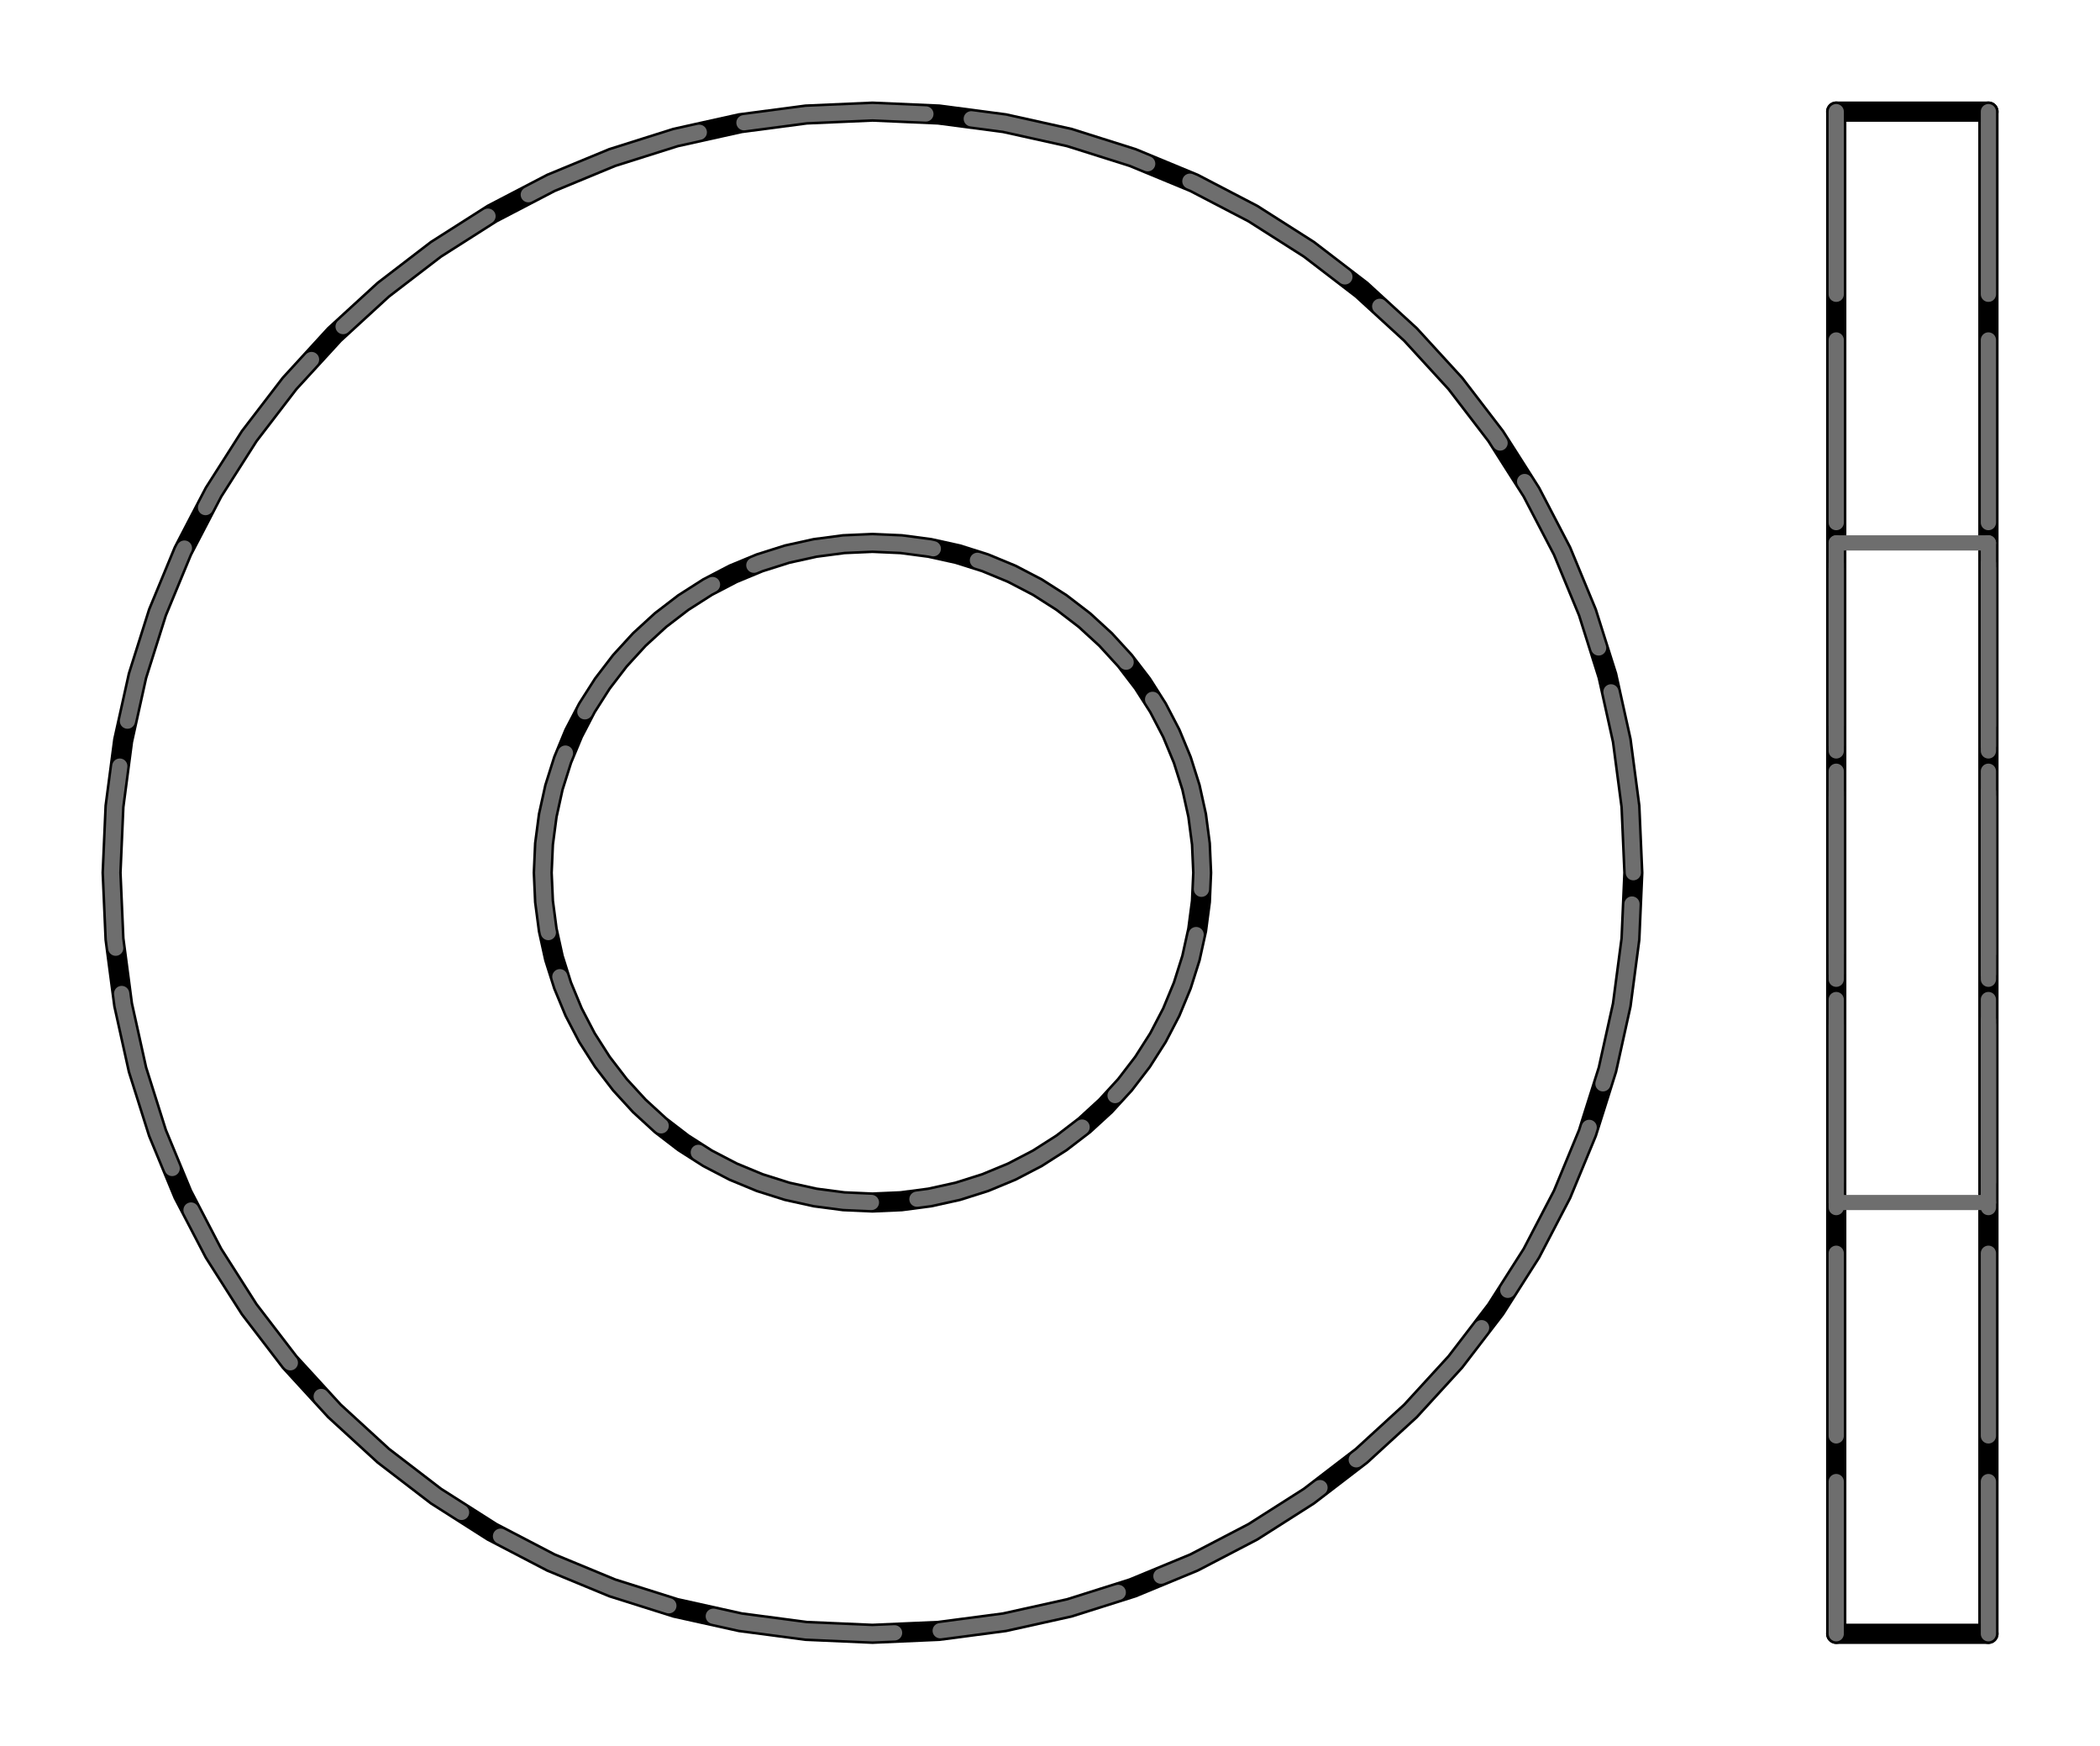
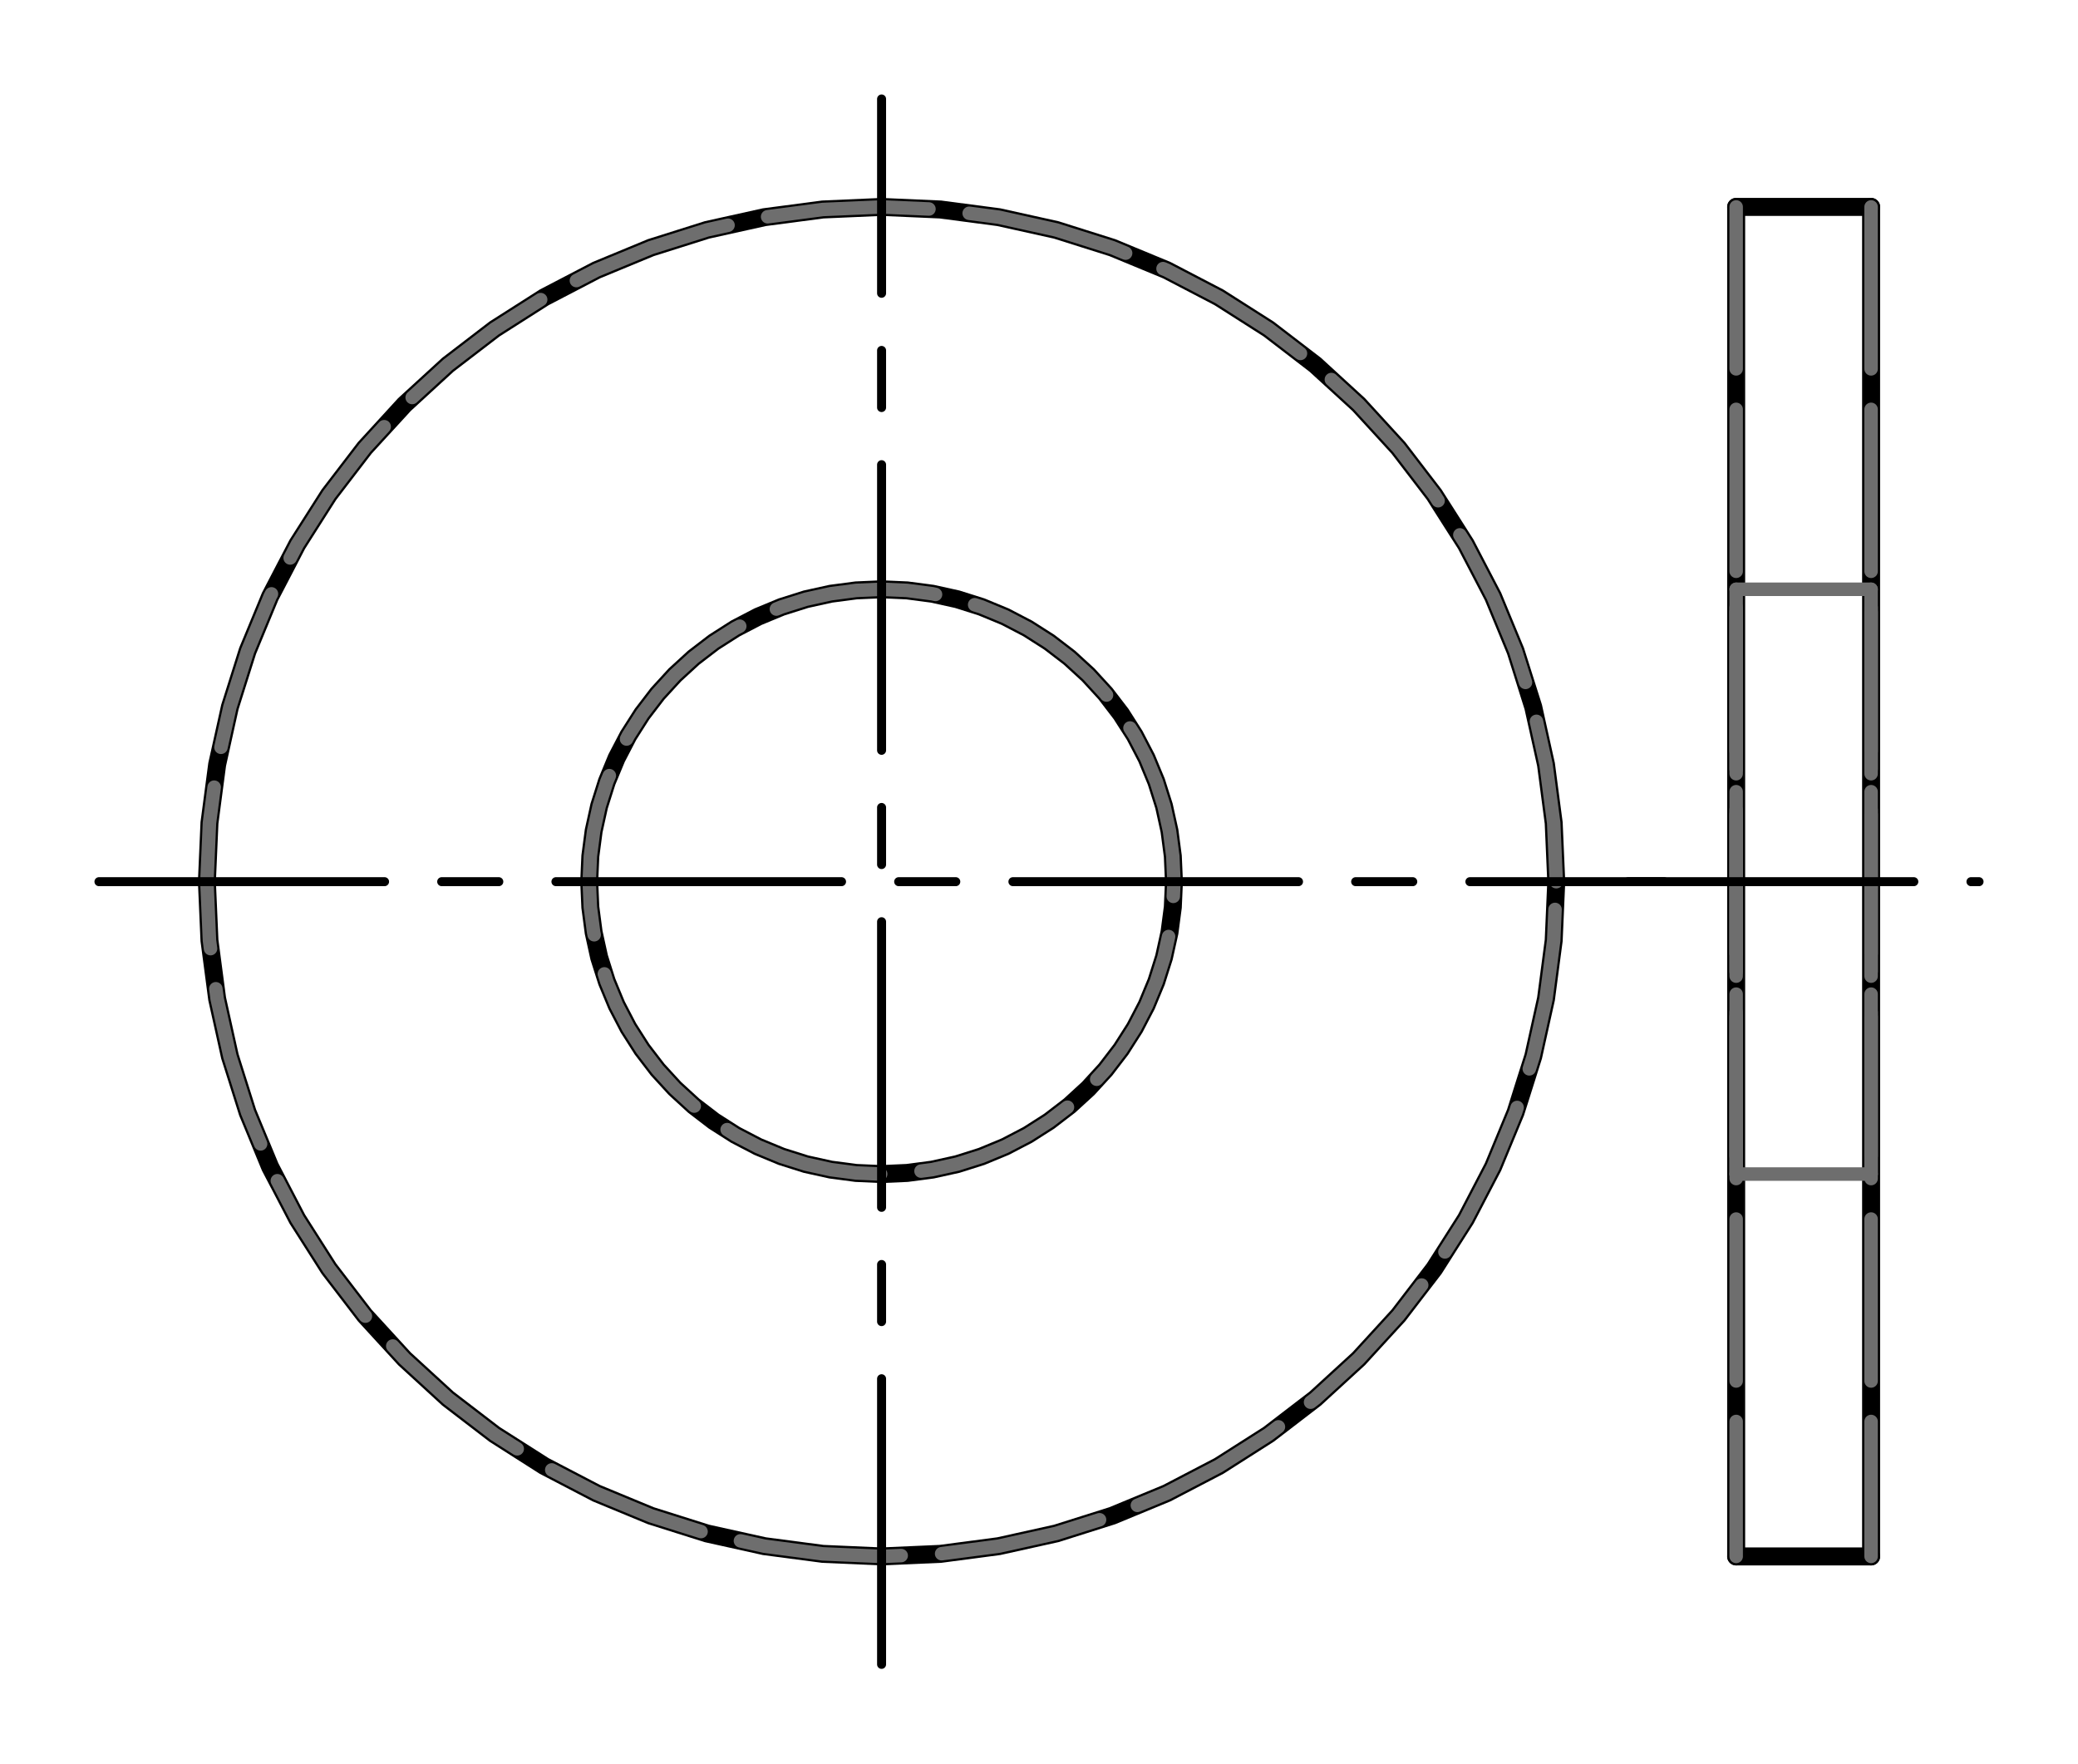
- <svg xmlns="http://www.w3.org/2000/svg" width="41.4mm" height="34.4mm" viewBox="-17.2 -17.2 41.4 34.4" version="1.1">
+ <svg xmlns="http://www.w3.org/2000/svg" width="46.2mm" height="39.2mm" viewBox="-19.6 -19.6 46.2 39.2" version="1.1">
  <g transform="scale(1,-1)" stroke-linecap="round">
    <g fill="none" stroke="rgb(0,0,0)" stroke-width="0.4" id="Visible">
      <path d="M 15.0,0.0 L 14.943,1.307 L 14.772,2.605 L 14.489,3.882 L 14.095,5.13 L 13.595,6.339 L 12.99,7.5 L 12.287,8.604 L 11.491,9.642 L 10.607,10.607 L 9.642,11.491 L 8.604,12.287 L 7.5,12.99 L 6.339,13.595 L 5.13,14.095 L 3.882,14.489 L 2.605,14.772 L 1.307,14.943 L 0.0,15.0 L -1.307,14.943 L -2.605,14.772 L -3.882,14.489 L -5.13,14.095 L -6.339,13.595 L -7.5,12.99 L -8.604,12.287 L -9.642,11.491 L -10.607,10.607 L -11.491,9.642 L -12.287,8.604 L -12.99,7.5 L -13.595,6.339 L -14.095,5.13 L -14.489,3.882 L -14.772,2.605 L -14.943,1.307 L -15.0,0.0 L -14.943,-1.307 L -14.772,-2.605 L -14.489,-3.882 L -14.095,-5.13 L -13.595,-6.339 L -12.99,-7.5 L -12.287,-8.604 L -11.491,-9.642 L -10.607,-10.607 L -9.642,-11.491 L -8.604,-12.287 L -7.5,-12.99 L -6.339,-13.595 L -5.13,-14.095 L -3.882,-14.489 L -2.605,-14.772 L -1.307,-14.943 L -0.0,-15.0 L 1.307,-14.943 L 2.605,-14.772 L 3.882,-14.489 L 5.13,-14.095 L 6.339,-13.595 L 7.5,-12.99 L 8.604,-12.287 L 9.642,-11.491 L 10.607,-10.607 L 11.491,-9.642 L 12.287,-8.604 L 12.99,-7.5 L 13.595,-6.339 L 14.095,-5.13 L 14.489,-3.882 L 14.772,-2.605 L 14.943,-1.307 L 15.0,-0.0" />
      <path d="M 6.5,0.0 L 6.475,0.567 L 6.401,1.129 L 6.279,1.682 L 6.108,2.223 L 5.891,2.747 L 5.629,3.25 L 5.324,3.728 L 4.979,4.178 L 4.596,4.596 L 4.178,4.979 L 3.728,5.324 L 3.25,5.629 L 2.747,5.891 L 2.223,6.108 L 1.682,6.279 L 1.129,6.401 L 0.567,6.475 L -0.0,6.5 L -0.567,6.475 L -1.129,6.401 L -1.682,6.279 L -2.223,6.108 L -2.747,5.891 L -3.25,5.629 L -3.728,5.324 L -4.178,4.979 L -4.596,4.596 L -4.979,4.178 L -5.324,3.728 L -5.629,3.25 L -5.891,2.747 L -6.108,2.223 L -6.279,1.682 L -6.401,1.129 L -6.475,0.567 L -6.5,-0.0 L -6.475,-0.567 L -6.401,-1.129 L -6.279,-1.682 L -6.108,-2.223 L -5.891,-2.747 L -5.629,-3.25 L -5.324,-3.728 L -4.979,-4.178 L -4.596,-4.596 L -4.178,-4.979 L -3.728,-5.324 L -3.25,-5.629 L -2.747,-5.891 L -2.223,-6.108 L -1.682,-6.279 L -1.129,-6.401 L -0.567,-6.475 L 0.0,-6.5 L 0.567,-6.475 L 1.129,-6.401 L 1.682,-6.279 L 2.223,-6.108 L 2.747,-5.891 L 3.25,-5.629 L 3.728,-5.324 L 4.178,-4.979 L 4.596,-4.596 L 4.979,-4.178 L 5.324,-3.728 L 5.629,-3.25 L 5.891,-2.747 L 6.108,-2.223 L 6.279,-1.682 L 6.401,-1.129 L 6.475,-0.567 L 6.5,0.0" />
      <path d="M 19.0,-15.0 L 19.0,-14.583 L 19.0,-14.167 L 19.0,-13.75 L 19.0,-13.333 L 19.0,-12.917 L 19.0,-12.5 L 19.0,-12.083 L 19.0,-11.667 L 19.0,-11.25 L 19.0,-10.833 L 19.0,-10.417 L 19.0,-10.0 L 19.0,-9.583 L 19.0,-9.167 L 19.0,-8.75 L 19.0,-8.333 L 19.0,-7.917 L 19.0,-7.5 L 19.0,-7.083 L 19.0,-6.667 L 19.0,-6.25 L 19.0,-5.833 L 19.0,-5.417 L 19.0,-5.0 L 19.0,-4.583 L 19.0,-4.167 L 19.0,-3.75 L 19.0,-3.333 L 19.0,-2.917 L 19.0,-2.5 L 19.0,-2.083 L 19.0,-1.667 L 19.0,-1.25 L 19.0,-0.833 L 19.0,-0.417 L 19.0,0.0 L 19.0,0.417 L 19.0,0.833 L 19.0,1.25 L 19.0,1.667 L 19.0,2.083 L 19.0,2.5 L 19.0,2.917 L 19.0,3.333 L 19.0,3.75 L 19.0,4.167 L 19.0,4.583 L 19.0,5.0 L 19.0,5.417 L 19.0,5.833 L 19.0,6.25 L 19.0,6.667 L 19.0,7.083 L 19.0,7.5 L 19.0,7.917 L 19.0,8.333 L 19.0,8.75 L 19.0,9.167 L 19.0,9.583 L 19.0,10.0 L 19.0,10.417 L 19.0,10.833 L 19.0,11.25 L 19.0,11.667 L 19.0,12.083 L 19.0,12.5 L 19.0,12.917 L 19.0,13.333 L 19.0,13.75 L 19.0,14.167 L 19.0,14.583 L 19.0,15.0" />
      <path d="M 22.0,15.0 L 21.958,15.0 L 21.917,15.0 L 21.875,15.0 L 21.833,15.0 L 21.792,15.0 L 21.75,15.0 L 21.708,15.0 L 21.667,15.0 L 21.625,15.0 L 21.583,15.0 L 21.542,15.0 L 21.5,15.0 L 21.458,15.0 L 21.417,15.0 L 21.375,15.0 L 21.333,15.0 L 21.292,15.0 L 21.25,15.0 L 21.208,15.0 L 21.167,15.0 L 21.125,15.0 L 21.083,15.0 L 21.042,15.0 L 21.0,15.0 L 20.958,15.0 L 20.917,15.0 L 20.875,15.0 L 20.833,15.0 L 20.792,15.0 L 20.75,15.0 L 20.708,15.0 L 20.667,15.0 L 20.625,15.0 L 20.583,15.0 L 20.542,15.0 L 20.5,15.0 L 20.458,15.0 L 20.417,15.0 L 20.375,15.0 L 20.333,15.0 L 20.292,15.0 L 20.25,15.0 L 20.208,15.0 L 20.167,15.0 L 20.125,15.0 L 20.083,15.0 L 20.042,15.0 L 20.0,15.0 L 19.958,15.0 L 19.917,15.0 L 19.875,15.0 L 19.833,15.0 L 19.792,15.0 L 19.75,15.0 L 19.708,15.0 L 19.667,15.0 L 19.625,15.0 L 19.583,15.0 L 19.542,15.0 L 19.5,15.0 L 19.458,15.0 L 19.417,15.0 L 19.375,15.0 L 19.333,15.0 L 19.292,15.0 L 19.25,15.0 L 19.208,15.0 L 19.167,15.0 L 19.125,15.0 L 19.083,15.0 L 19.042,15.0 L 19.0,15.0" />
      <path d="M 22.0,-15.0 L 22.0,-14.583 L 22.0,-14.167 L 22.0,-13.75 L 22.0,-13.333 L 22.0,-12.917 L 22.0,-12.5 L 22.0,-12.083 L 22.0,-11.667 L 22.0,-11.25 L 22.0,-10.833 L 22.0,-10.417 L 22.0,-10.0 L 22.0,-9.583 L 22.0,-9.167 L 22.0,-8.75 L 22.0,-8.333 L 22.0,-7.917 L 22.0,-7.5 L 22.0,-7.083 L 22.0,-6.667 L 22.0,-6.25 L 22.0,-5.833 L 22.0,-5.417 L 22.0,-5.0 L 22.0,-4.583 L 22.0,-4.167 L 22.0,-3.75 L 22.0,-3.333 L 22.0,-2.917 L 22.0,-2.5 L 22.0,-2.083 L 22.0,-1.667 L 22.0,-1.25 L 22.0,-0.833 L 22.0,-0.417 L 22.0,0.0 L 22.0,0.417 L 22.0,0.833 L 22.0,1.25 L 22.0,1.667 L 22.0,2.083 L 22.0,2.5 L 22.0,2.917 L 22.0,3.333 L 22.0,3.75 L 22.0,4.167 L 22.0,4.583 L 22.0,5.0 L 22.0,5.417 L 22.0,5.833 L 22.0,6.25 L 22.0,6.667 L 22.0,7.083 L 22.0,7.5 L 22.0,7.917 L 22.0,8.333 L 22.0,8.75 L 22.0,9.167 L 22.0,9.583 L 22.0,10.0 L 22.0,10.417 L 22.0,10.833 L 22.0,11.25 L 22.0,11.667 L 22.0,12.083 L 22.0,12.5 L 22.0,12.917 L 22.0,13.333 L 22.0,13.75 L 22.0,14.167 L 22.0,14.583 L 22.0,15.0" />
      <path d="M 22.0,-15.0 L 21.958,-15.0 L 21.917,-15.0 L 21.875,-15.0 L 21.833,-15.0 L 21.792,-15.0 L 21.75,-15.0 L 21.708,-15.0 L 21.667,-15.0 L 21.625,-15.0 L 21.583,-15.0 L 21.542,-15.0 L 21.5,-15.0 L 21.458,-15.0 L 21.417,-15.0 L 21.375,-15.0 L 21.333,-15.0 L 21.292,-15.0 L 21.25,-15.0 L 21.208,-15.0 L 21.167,-15.0 L 21.125,-15.0 L 21.083,-15.0 L 21.042,-15.0 L 21.0,-15.0 L 20.958,-15.0 L 20.917,-15.0 L 20.875,-15.0 L 20.833,-15.0 L 20.792,-15.0 L 20.75,-15.0 L 20.708,-15.0 L 20.667,-15.0 L 20.625,-15.0 L 20.583,-15.0 L 20.542,-15.0 L 20.5,-15.0 L 20.458,-15.0 L 20.417,-15.0 L 20.375,-15.0 L 20.333,-15.0 L 20.292,-15.0 L 20.25,-15.0 L 20.208,-15.0 L 20.167,-15.0 L 20.125,-15.0 L 20.083,-15.0 L 20.042,-15.0 L 20.0,-15.0 L 19.958,-15.0 L 19.917,-15.0 L 19.875,-15.0 L 19.833,-15.0 L 19.792,-15.0 L 19.75,-15.0 L 19.708,-15.0 L 19.667,-15.0 L 19.625,-15.0 L 19.583,-15.0 L 19.542,-15.0 L 19.5,-15.0 L 19.458,-15.0 L 19.417,-15.0 L 19.375,-15.0 L 19.333,-15.0 L 19.292,-15.0 L 19.25,-15.0 L 19.208,-15.0 L 19.167,-15.0 L 19.125,-15.0 L 19.083,-15.0 L 19.042,-15.0 L 19.0,-15.0" />
    </g>
    <g fill="none" stroke="rgb(110,110,110)" stroke-width="0.3" id="Hidden" stroke-dasharray="3.6 0.9">
      <path d="M 15.0,0.0 L 14.943,1.307 L 14.772,2.605 L 14.489,3.882 L 14.095,5.13 L 13.595,6.339 L 12.99,7.5 L 12.287,8.604 L 11.491,9.642 L 10.607,10.607 L 9.642,11.491 L 8.604,12.287 L 7.5,12.99 L 6.339,13.595 L 5.13,14.095 L 3.882,14.489 L 2.605,14.772 L 1.307,14.943 L 0.0,15.0 L -1.307,14.943 L -2.605,14.772 L -3.882,14.489 L -5.13,14.095 L -6.339,13.595 L -7.5,12.99 L -8.604,12.287 L -9.642,11.491 L -10.607,10.607 L -11.491,9.642 L -12.287,8.604 L -12.99,7.5 L -13.595,6.339 L -14.095,5.13 L -14.489,3.882 L -14.772,2.605 L -14.943,1.307 L -15.0,0.0 L -14.943,-1.307 L -14.772,-2.605 L -14.489,-3.882 L -14.095,-5.13 L -13.595,-6.339 L -12.99,-7.5 L -12.287,-8.604 L -11.491,-9.642 L -10.607,-10.607 L -9.642,-11.491 L -8.604,-12.287 L -7.5,-12.99 L -6.339,-13.595 L -5.13,-14.095 L -3.882,-14.489 L -2.605,-14.772 L -1.307,-14.943 L -0.0,-15.0 L 1.307,-14.943 L 2.605,-14.772 L 3.882,-14.489 L 5.13,-14.095 L 6.339,-13.595 L 7.5,-12.99 L 8.604,-12.287 L 9.642,-11.491 L 10.607,-10.607 L 11.491,-9.642 L 12.287,-8.604 L 12.99,-7.5 L 13.595,-6.339 L 14.095,-5.13 L 14.489,-3.882 L 14.772,-2.605 L 14.943,-1.307 L 15.0,-0.0" />
      <path d="M 6.5,0.0 L 6.475,0.567 L 6.401,1.129 L 6.279,1.682 L 6.108,2.223 L 5.891,2.747 L 5.629,3.25 L 5.324,3.728 L 4.979,4.178 L 4.596,4.596 L 4.178,4.979 L 3.728,5.324 L 3.25,5.629 L 2.747,5.891 L 2.223,6.108 L 1.682,6.279 L 1.129,6.401 L 0.567,6.475 L -0.0,6.5 L -0.567,6.475 L -1.129,6.401 L -1.682,6.279 L -2.223,6.108 L -2.747,5.891 L -3.25,5.629 L -3.728,5.324 L -4.178,4.979 L -4.596,4.596 L -4.979,4.178 L -5.324,3.728 L -5.629,3.25 L -5.891,2.747 L -6.108,2.223 L -6.279,1.682 L -6.401,1.129 L -6.475,0.567 L -6.5,-0.0 L -6.475,-0.567 L -6.401,-1.129 L -6.279,-1.682 L -6.108,-2.223 L -5.891,-2.747 L -5.629,-3.25 L -5.324,-3.728 L -4.979,-4.178 L -4.596,-4.596 L -4.178,-4.979 L -3.728,-5.324 L -3.25,-5.629 L -2.747,-5.891 L -2.223,-6.108 L -1.682,-6.279 L -1.129,-6.401 L -0.567,-6.475 L 0.0,-6.5 L 0.567,-6.475 L 1.129,-6.401 L 1.682,-6.279 L 2.223,-6.108 L 2.747,-5.891 L 3.25,-5.629 L 3.728,-5.324 L 4.178,-4.979 L 4.596,-4.596 L 4.979,-4.178 L 5.324,-3.728 L 5.629,-3.25 L 5.891,-2.747 L 6.108,-2.223 L 6.279,-1.682 L 6.401,-1.129 L 6.475,-0.567 L 6.5,0.0" />
      <path d="M 19.0,15.0 L 19.0,14.583 L 19.0,14.167 L 19.0,13.75 L 19.0,13.333 L 19.0,12.917 L 19.0,12.5 L 19.0,12.083 L 19.0,11.667 L 19.0,11.25 L 19.0,10.833 L 19.0,10.417 L 19.0,10.0 L 19.0,9.583 L 19.0,9.167 L 19.0,8.75 L 19.0,8.333 L 19.0,7.917 L 19.0,7.5 L 19.0,7.083 L 19.0,6.667 L 19.0,6.25 L 19.0,5.833 L 19.0,5.417 L 19.0,5.0 L 19.0,4.583 L 19.0,4.167 L 19.0,3.75 L 19.0,3.333 L 19.0,2.917 L 19.0,2.5 L 19.0,2.083 L 19.0,1.667 L 19.0,1.25 L 19.0,0.833 L 19.0,0.417 L 19.0,0.0 L 19.0,-0.417 L 19.0,-0.833 L 19.0,-1.25 L 19.0,-1.667 L 19.0,-2.083 L 19.0,-2.5 L 19.0,-2.917 L 19.0,-3.333 L 19.0,-3.75 L 19.0,-4.167 L 19.0,-4.583 L 19.0,-5.0 L 19.0,-5.417 L 19.0,-5.833 L 19.0,-6.25 L 19.0,-6.667 L 19.0,-7.083 L 19.0,-7.5 L 19.0,-7.917 L 19.0,-8.333 L 19.0,-8.75 L 19.0,-9.167 L 19.0,-9.583 L 19.0,-10.0 L 19.0,-10.417 L 19.0,-10.833 L 19.0,-11.25 L 19.0,-11.667 L 19.0,-12.083 L 19.0,-12.5 L 19.0,-12.917 L 19.0,-13.333 L 19.0,-13.75 L 19.0,-14.167 L 19.0,-14.583 L 19.0,-15.0" />
      <path d="M 22.0,15.0 L 22.0,14.583 L 22.0,14.167 L 22.0,13.75 L 22.0,13.333 L 22.0,12.917 L 22.0,12.5 L 22.0,12.083 L 22.0,11.667 L 22.0,11.25 L 22.0,10.833 L 22.0,10.417 L 22.0,10.0 L 22.0,9.583 L 22.0,9.167 L 22.0,8.75 L 22.0,8.333 L 22.0,7.917 L 22.0,7.5 L 22.0,7.083 L 22.0,6.667 L 22.0,6.25 L 22.0,5.833 L 22.0,5.417 L 22.0,5.0 L 22.0,4.583 L 22.0,4.167 L 22.0,3.75 L 22.0,3.333 L 22.0,2.917 L 22.0,2.5 L 22.0,2.083 L 22.0,1.667 L 22.0,1.25 L 22.0,0.833 L 22.0,0.417 L 22.0,0.0 L 22.0,-0.417 L 22.0,-0.833 L 22.0,-1.25 L 22.0,-1.667 L 22.0,-2.083 L 22.0,-2.5 L 22.0,-2.917 L 22.0,-3.333 L 22.0,-3.75 L 22.0,-4.167 L 22.0,-4.583 L 22.0,-5.0 L 22.0,-5.417 L 22.0,-5.833 L 22.0,-6.25 L 22.0,-6.667 L 22.0,-7.083 L 22.0,-7.5 L 22.0,-7.917 L 22.0,-8.333 L 22.0,-8.75 L 22.0,-9.167 L 22.0,-9.583 L 22.0,-10.0 L 22.0,-10.417 L 22.0,-10.833 L 22.0,-11.25 L 22.0,-11.667 L 22.0,-12.083 L 22.0,-12.5 L 22.0,-12.917 L 22.0,-13.333 L 22.0,-13.75 L 22.0,-14.167 L 22.0,-14.583 L 22.0,-15.0" />
      <path d="M 19.0,6.5 L 19.0,6.319 L 19.0,6.139 L 19.0,5.958 L 19.0,5.778 L 19.0,5.597 L 19.0,5.417 L 19.0,5.236 L 19.0,5.056 L 19.0,4.875 L 19.0,4.694 L 19.0,4.514 L 19.0,4.333 L 19.0,4.153 L 19.0,3.972 L 19.0,3.792 L 19.0,3.611 L 19.0,3.431 L 19.0,3.25 L 19.0,3.069 L 19.0,2.889 L 19.0,2.708 L 19.0,2.528 L 19.0,2.347 L 19.0,2.167 L 19.0,1.986 L 19.0,1.806 L 19.0,1.625 L 19.0,1.444 L 19.0,1.264 L 19.0,1.083 L 19.0,0.903 L 19.0,0.722 L 19.0,0.542 L 19.0,0.361 L 19.0,0.181 L 19.0,0.0 L 19.0,-0.181 L 19.0,-0.361 L 19.0,-0.542 L 19.0,-0.722 L 19.0,-0.903 L 19.0,-1.083 L 19.0,-1.264 L 19.0,-1.444 L 19.0,-1.625 L 19.0,-1.806 L 19.0,-1.986 L 19.0,-2.167 L 19.0,-2.347 L 19.0,-2.528 L 19.0,-2.708 L 19.0,-2.889 L 19.0,-3.069 L 19.0,-3.25 L 19.0,-3.431 L 19.0,-3.611 L 19.0,-3.792 L 19.0,-3.972 L 19.0,-4.153 L 19.0,-4.333 L 19.0,-4.514 L 19.0,-4.694 L 19.0,-4.875 L 19.0,-5.056 L 19.0,-5.236 L 19.0,-5.417 L 19.0,-5.597 L 19.0,-5.778 L 19.0,-5.958 L 19.0,-6.139 L 19.0,-6.319 L 19.0,-6.5" />
      <path d="M 19.0,-6.5 L 19.0,-6.319 L 19.0,-6.139 L 19.0,-5.958 L 19.0,-5.778 L 19.0,-5.597 L 19.0,-5.417 L 19.0,-5.236 L 19.0,-5.056 L 19.0,-4.875 L 19.0,-4.694 L 19.0,-4.514 L 19.0,-4.333 L 19.0,-4.153 L 19.0,-3.972 L 19.0,-3.792 L 19.0,-3.611 L 19.0,-3.431 L 19.0,-3.25 L 19.0,-3.069 L 19.0,-2.889 L 19.0,-2.708 L 19.0,-2.528 L 19.0,-2.347 L 19.0,-2.167 L 19.0,-1.986 L 19.0,-1.806 L 19.0,-1.625 L 19.0,-1.444 L 19.0,-1.264 L 19.0,-1.083 L 19.0,-0.903 L 19.0,-0.722 L 19.0,-0.542 L 19.0,-0.361 L 19.0,-0.181 L 19.0,0.0 L 19.0,0.181 L 19.0,0.361 L 19.0,0.542 L 19.0,0.722 L 19.0,0.903 L 19.0,1.083 L 19.0,1.264 L 19.0,1.444 L 19.0,1.625 L 19.0,1.806 L 19.0,1.986 L 19.0,2.167 L 19.0,2.347 L 19.0,2.528 L 19.0,2.708 L 19.0,2.889 L 19.0,3.069 L 19.0,3.25 L 19.0,3.431 L 19.0,3.611 L 19.0,3.792 L 19.0,3.972 L 19.0,4.153 L 19.0,4.333 L 19.0,4.514 L 19.0,4.694 L 19.0,4.875 L 19.0,5.056 L 19.0,5.236 L 19.0,5.417 L 19.0,5.597 L 19.0,5.778 L 19.0,5.958 L 19.0,6.139 L 19.0,6.319 L 19.0,6.5" />
      <path d="M 22.0,6.5 L 22.0,6.319 L 22.0,6.139 L 22.0,5.958 L 22.0,5.778 L 22.0,5.597 L 22.0,5.417 L 22.0,5.236 L 22.0,5.056 L 22.0,4.875 L 22.0,4.694 L 22.0,4.514 L 22.0,4.333 L 22.0,4.153 L 22.0,3.972 L 22.0,3.792 L 22.0,3.611 L 22.0,3.431 L 22.0,3.25 L 22.0,3.069 L 22.0,2.889 L 22.0,2.708 L 22.0,2.528 L 22.0,2.347 L 22.0,2.167 L 22.0,1.986 L 22.0,1.806 L 22.0,1.625 L 22.0,1.444 L 22.0,1.264 L 22.0,1.083 L 22.0,0.903 L 22.0,0.722 L 22.0,0.542 L 22.0,0.361 L 22.0,0.181 L 22.0,0.0 L 22.0,-0.181 L 22.0,-0.361 L 22.0,-0.542 L 22.0,-0.722 L 22.0,-0.903 L 22.0,-1.083 L 22.0,-1.264 L 22.0,-1.444 L 22.0,-1.625 L 22.0,-1.806 L 22.0,-1.986 L 22.0,-2.167 L 22.0,-2.347 L 22.0,-2.528 L 22.0,-2.708 L 22.0,-2.889 L 22.0,-3.069 L 22.0,-3.25 L 22.0,-3.431 L 22.0,-3.611 L 22.0,-3.792 L 22.0,-3.972 L 22.0,-4.153 L 22.0,-4.333 L 22.0,-4.514 L 22.0,-4.694 L 22.0,-4.875 L 22.0,-5.056 L 22.0,-5.236 L 22.0,-5.417 L 22.0,-5.597 L 22.0,-5.778 L 22.0,-5.958 L 22.0,-6.139 L 22.0,-6.319 L 22.0,-6.5" />
      <path d="M 22.0,-6.5 L 22.0,-6.319 L 22.0,-6.139 L 22.0,-5.958 L 22.0,-5.778 L 22.0,-5.597 L 22.0,-5.417 L 22.0,-5.236 L 22.0,-5.056 L 22.0,-4.875 L 22.0,-4.694 L 22.0,-4.514 L 22.0,-4.333 L 22.0,-4.153 L 22.0,-3.972 L 22.0,-3.792 L 22.0,-3.611 L 22.0,-3.431 L 22.0,-3.25 L 22.0,-3.069 L 22.0,-2.889 L 22.0,-2.708 L 22.0,-2.528 L 22.0,-2.347 L 22.0,-2.167 L 22.0,-1.986 L 22.0,-1.806 L 22.0,-1.625 L 22.0,-1.444 L 22.0,-1.264 L 22.0,-1.083 L 22.0,-0.903 L 22.0,-0.722 L 22.0,-0.542 L 22.0,-0.361 L 22.0,-0.181 L 22.0,0.0 L 22.0,0.181 L 22.0,0.361 L 22.0,0.542 L 22.0,0.722 L 22.0,0.903 L 22.0,1.083 L 22.0,1.264 L 22.0,1.444 L 22.0,1.625 L 22.0,1.806 L 22.0,1.986 L 22.0,2.167 L 22.0,2.347 L 22.0,2.528 L 22.0,2.708 L 22.0,2.889 L 22.0,3.069 L 22.0,3.25 L 22.0,3.431 L 22.0,3.611 L 22.0,3.792 L 22.0,3.972 L 22.0,4.153 L 22.0,4.333 L 22.0,4.514 L 22.0,4.694 L 22.0,4.875 L 22.0,5.056 L 22.0,5.236 L 22.0,5.417 L 22.0,5.597 L 22.0,5.778 L 22.0,5.958 L 22.0,6.139 L 22.0,6.319 L 22.0,6.5" />
      <path d="M 22.0,6.5 L 21.958,6.5 L 21.917,6.5 L 21.875,6.5 L 21.833,6.5 L 21.792,6.5 L 21.75,6.5 L 21.708,6.5 L 21.667,6.5 L 21.625,6.5 L 21.583,6.5 L 21.542,6.5 L 21.5,6.5 L 21.458,6.5 L 21.417,6.5 L 21.375,6.5 L 21.333,6.5 L 21.292,6.5 L 21.25,6.5 L 21.208,6.5 L 21.167,6.5 L 21.125,6.5 L 21.083,6.5 L 21.042,6.5 L 21.0,6.5 L 20.958,6.5 L 20.917,6.5 L 20.875,6.5 L 20.833,6.5 L 20.792,6.5 L 20.75,6.5 L 20.708,6.5 L 20.667,6.5 L 20.625,6.5 L 20.583,6.5 L 20.542,6.5 L 20.5,6.5 L 20.458,6.5 L 20.417,6.5 L 20.375,6.5 L 20.333,6.5 L 20.292,6.5 L 20.25,6.5 L 20.208,6.5 L 20.167,6.5 L 20.125,6.5 L 20.083,6.5 L 20.042,6.5 L 20.0,6.5 L 19.958,6.5 L 19.917,6.5 L 19.875,6.5 L 19.833,6.5 L 19.792,6.5 L 19.75,6.5 L 19.708,6.5 L 19.667,6.5 L 19.625,6.5 L 19.583,6.5 L 19.542,6.5 L 19.5,6.5 L 19.458,6.5 L 19.417,6.5 L 19.375,6.5 L 19.333,6.5 L 19.292,6.5 L 19.25,6.5 L 19.208,6.5 L 19.167,6.5 L 19.125,6.5 L 19.083,6.5 L 19.042,6.5 L 19.0,6.5" />
      <path d="M 22.0,-6.5 L 21.958,-6.5 L 21.917,-6.5 L 21.875,-6.5 L 21.833,-6.5 L 21.792,-6.5 L 21.75,-6.5 L 21.708,-6.5 L 21.667,-6.5 L 21.625,-6.5 L 21.583,-6.5 L 21.542,-6.5 L 21.5,-6.5 L 21.458,-6.5 L 21.417,-6.5 L 21.375,-6.5 L 21.333,-6.5 L 21.292,-6.5 L 21.25,-6.5 L 21.208,-6.5 L 21.167,-6.5 L 21.125,-6.5 L 21.083,-6.5 L 21.042,-6.5 L 21.0,-6.5 L 20.958,-6.5 L 20.917,-6.5 L 20.875,-6.5 L 20.833,-6.5 L 20.792,-6.5 L 20.75,-6.5 L 20.708,-6.5 L 20.667,-6.5 L 20.625,-6.5 L 20.583,-6.5 L 20.542,-6.5 L 20.5,-6.5 L 20.458,-6.5 L 20.417,-6.5 L 20.375,-6.5 L 20.333,-6.5 L 20.292,-6.5 L 20.25,-6.5 L 20.208,-6.5 L 20.167,-6.5 L 20.125,-6.5 L 20.083,-6.5 L 20.042,-6.5 L 20.0,-6.5 L 19.958,-6.5 L 19.917,-6.5 L 19.875,-6.5 L 19.833,-6.5 L 19.792,-6.5 L 19.75,-6.5 L 19.708,-6.5 L 19.667,-6.5 L 19.625,-6.5 L 19.583,-6.5 L 19.542,-6.5 L 19.5,-6.5 L 19.458,-6.5 L 19.417,-6.5 L 19.375,-6.5 L 19.333,-6.5 L 19.292,-6.5 L 19.25,-6.5 L 19.208,-6.5 L 19.167,-6.5 L 19.125,-6.5 L 19.083,-6.5 L 19.042,-6.5 L 19.0,-6.5" />
    </g>
+     <g fill="none" stroke="rgb(0,0,0)" stroke-width="0.2" id="Center" stroke-dasharray="6.35 1.27 1.27 1.27">
+       <line x1="-17.4" y1="0.0" x2="17.4" y2="0.0" />
+       <line x1="-0.0" y1="-17.4" x2="-0.0" y2="17.4" />
+       <line x1="16.6" y1="0.0" x2="24.4" y2="0.0" />
+     </g>
  </g>
</svg>
